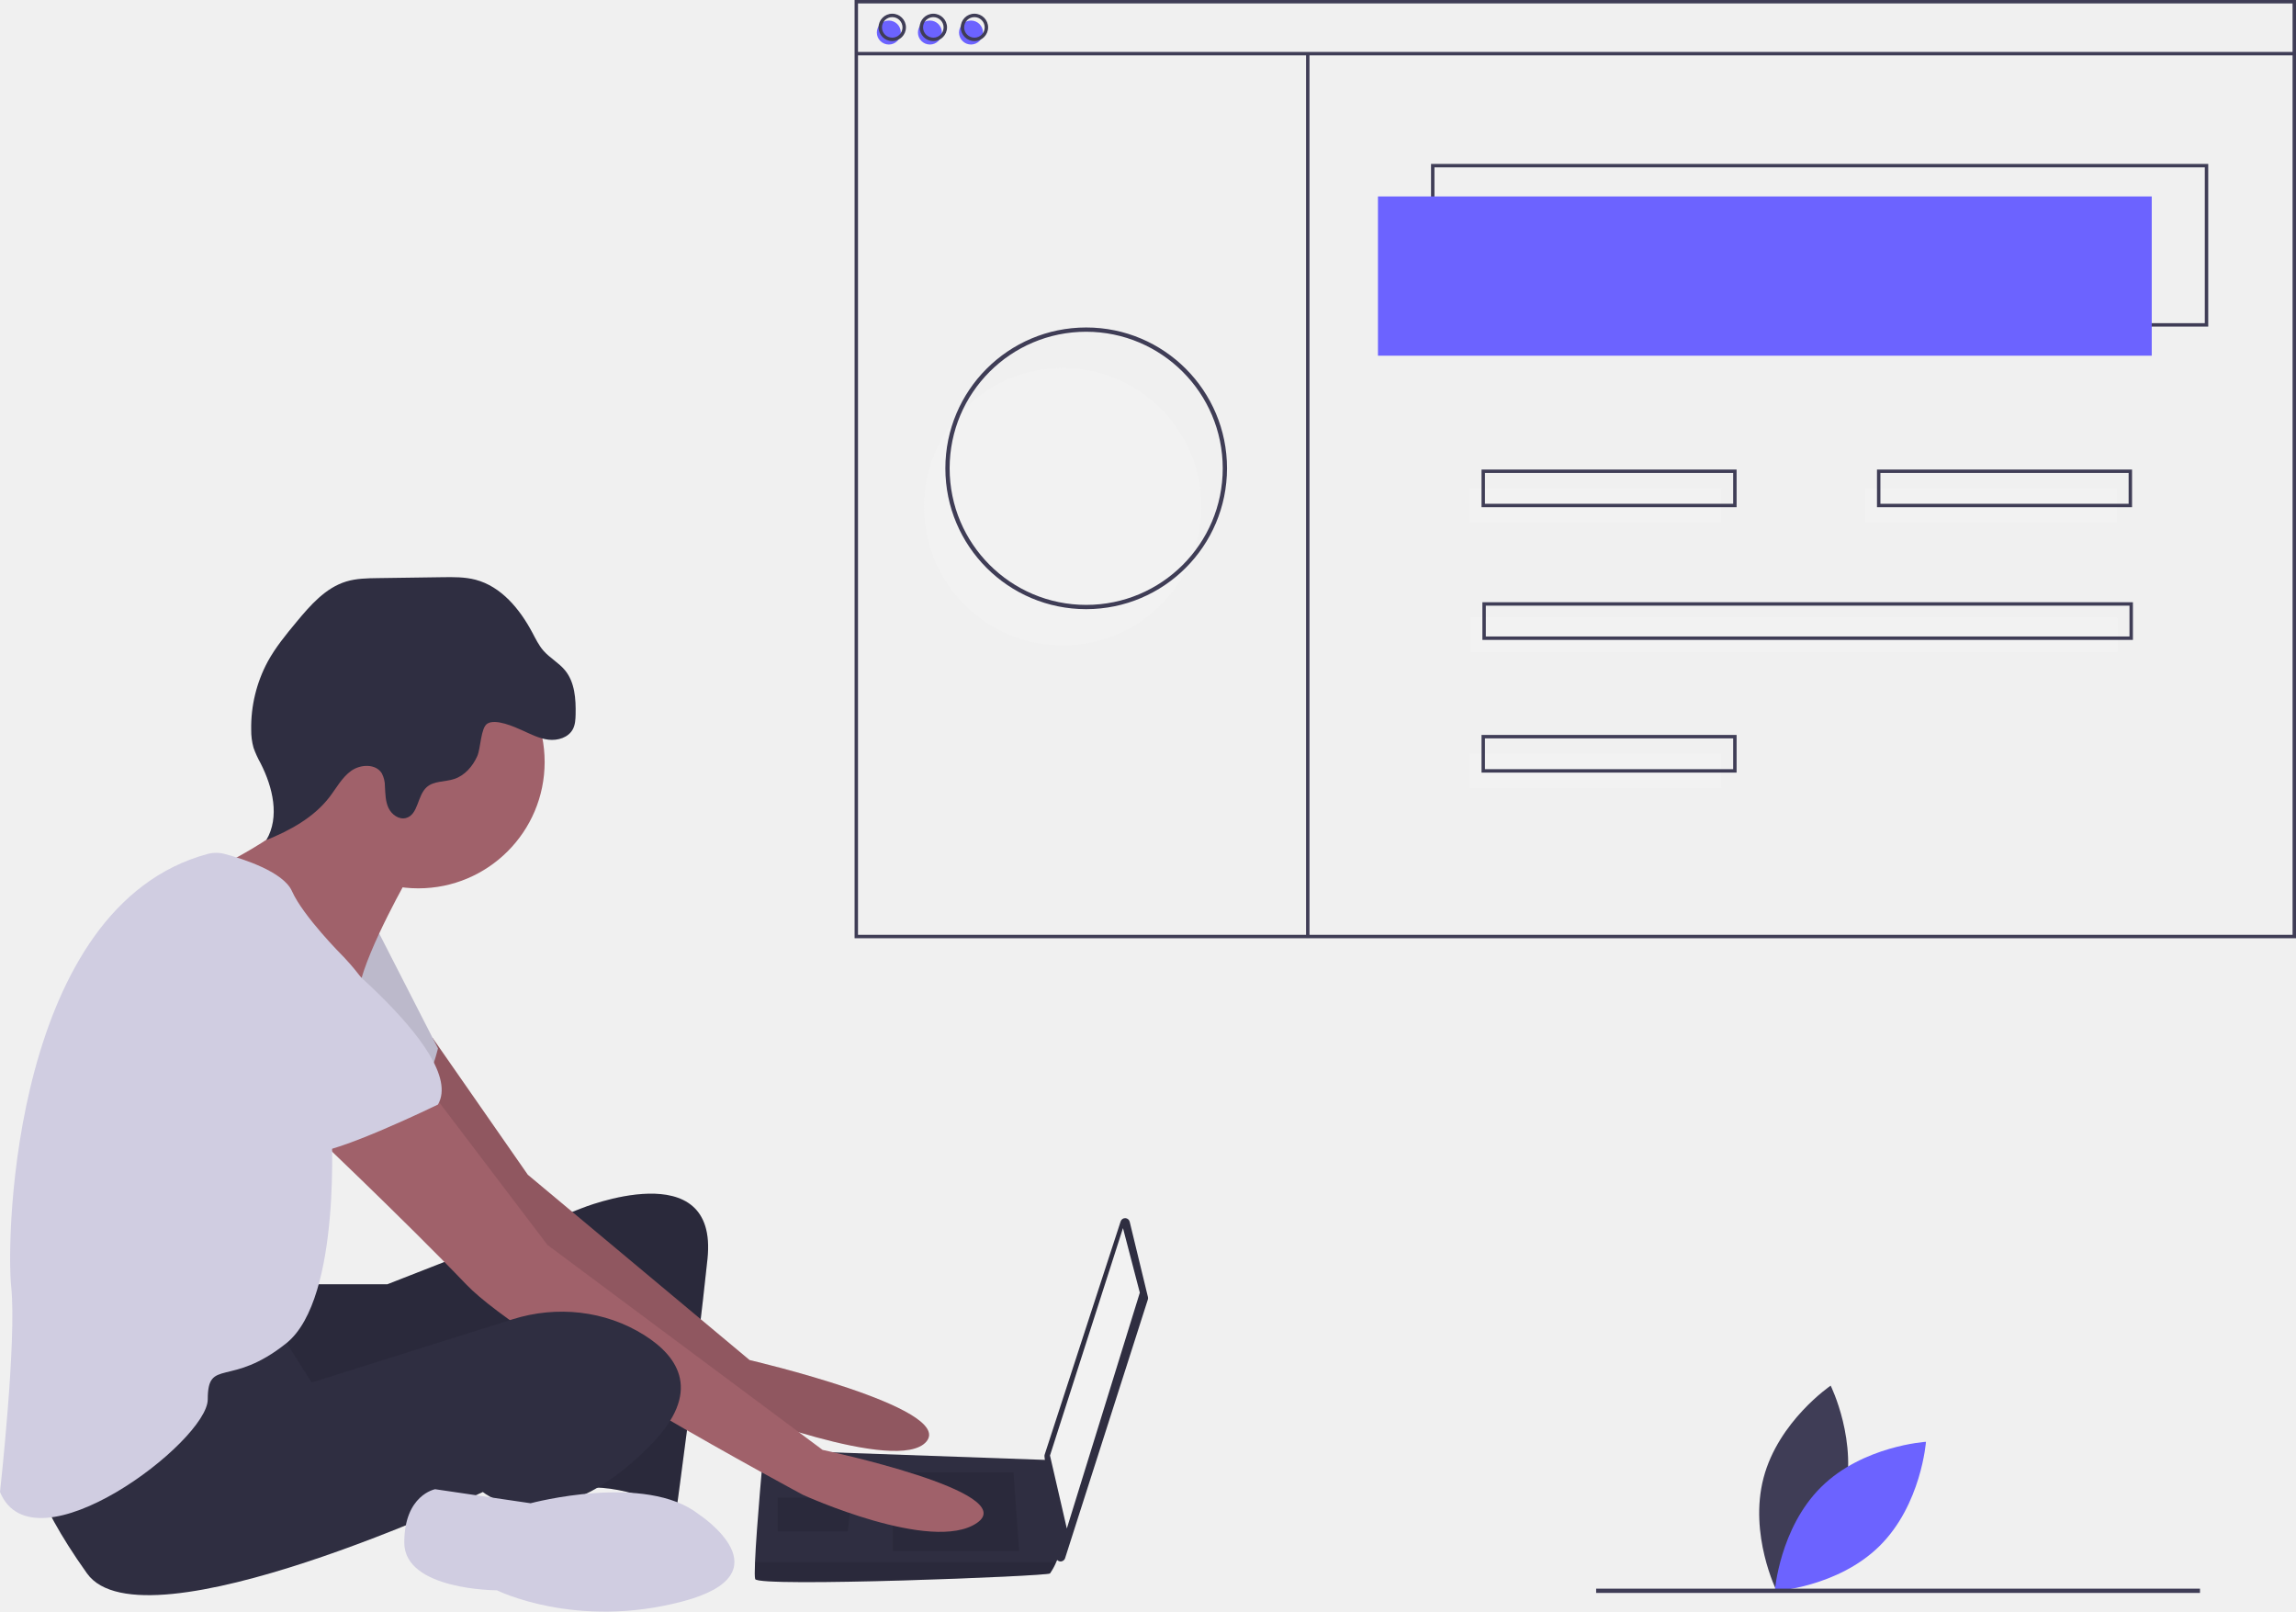
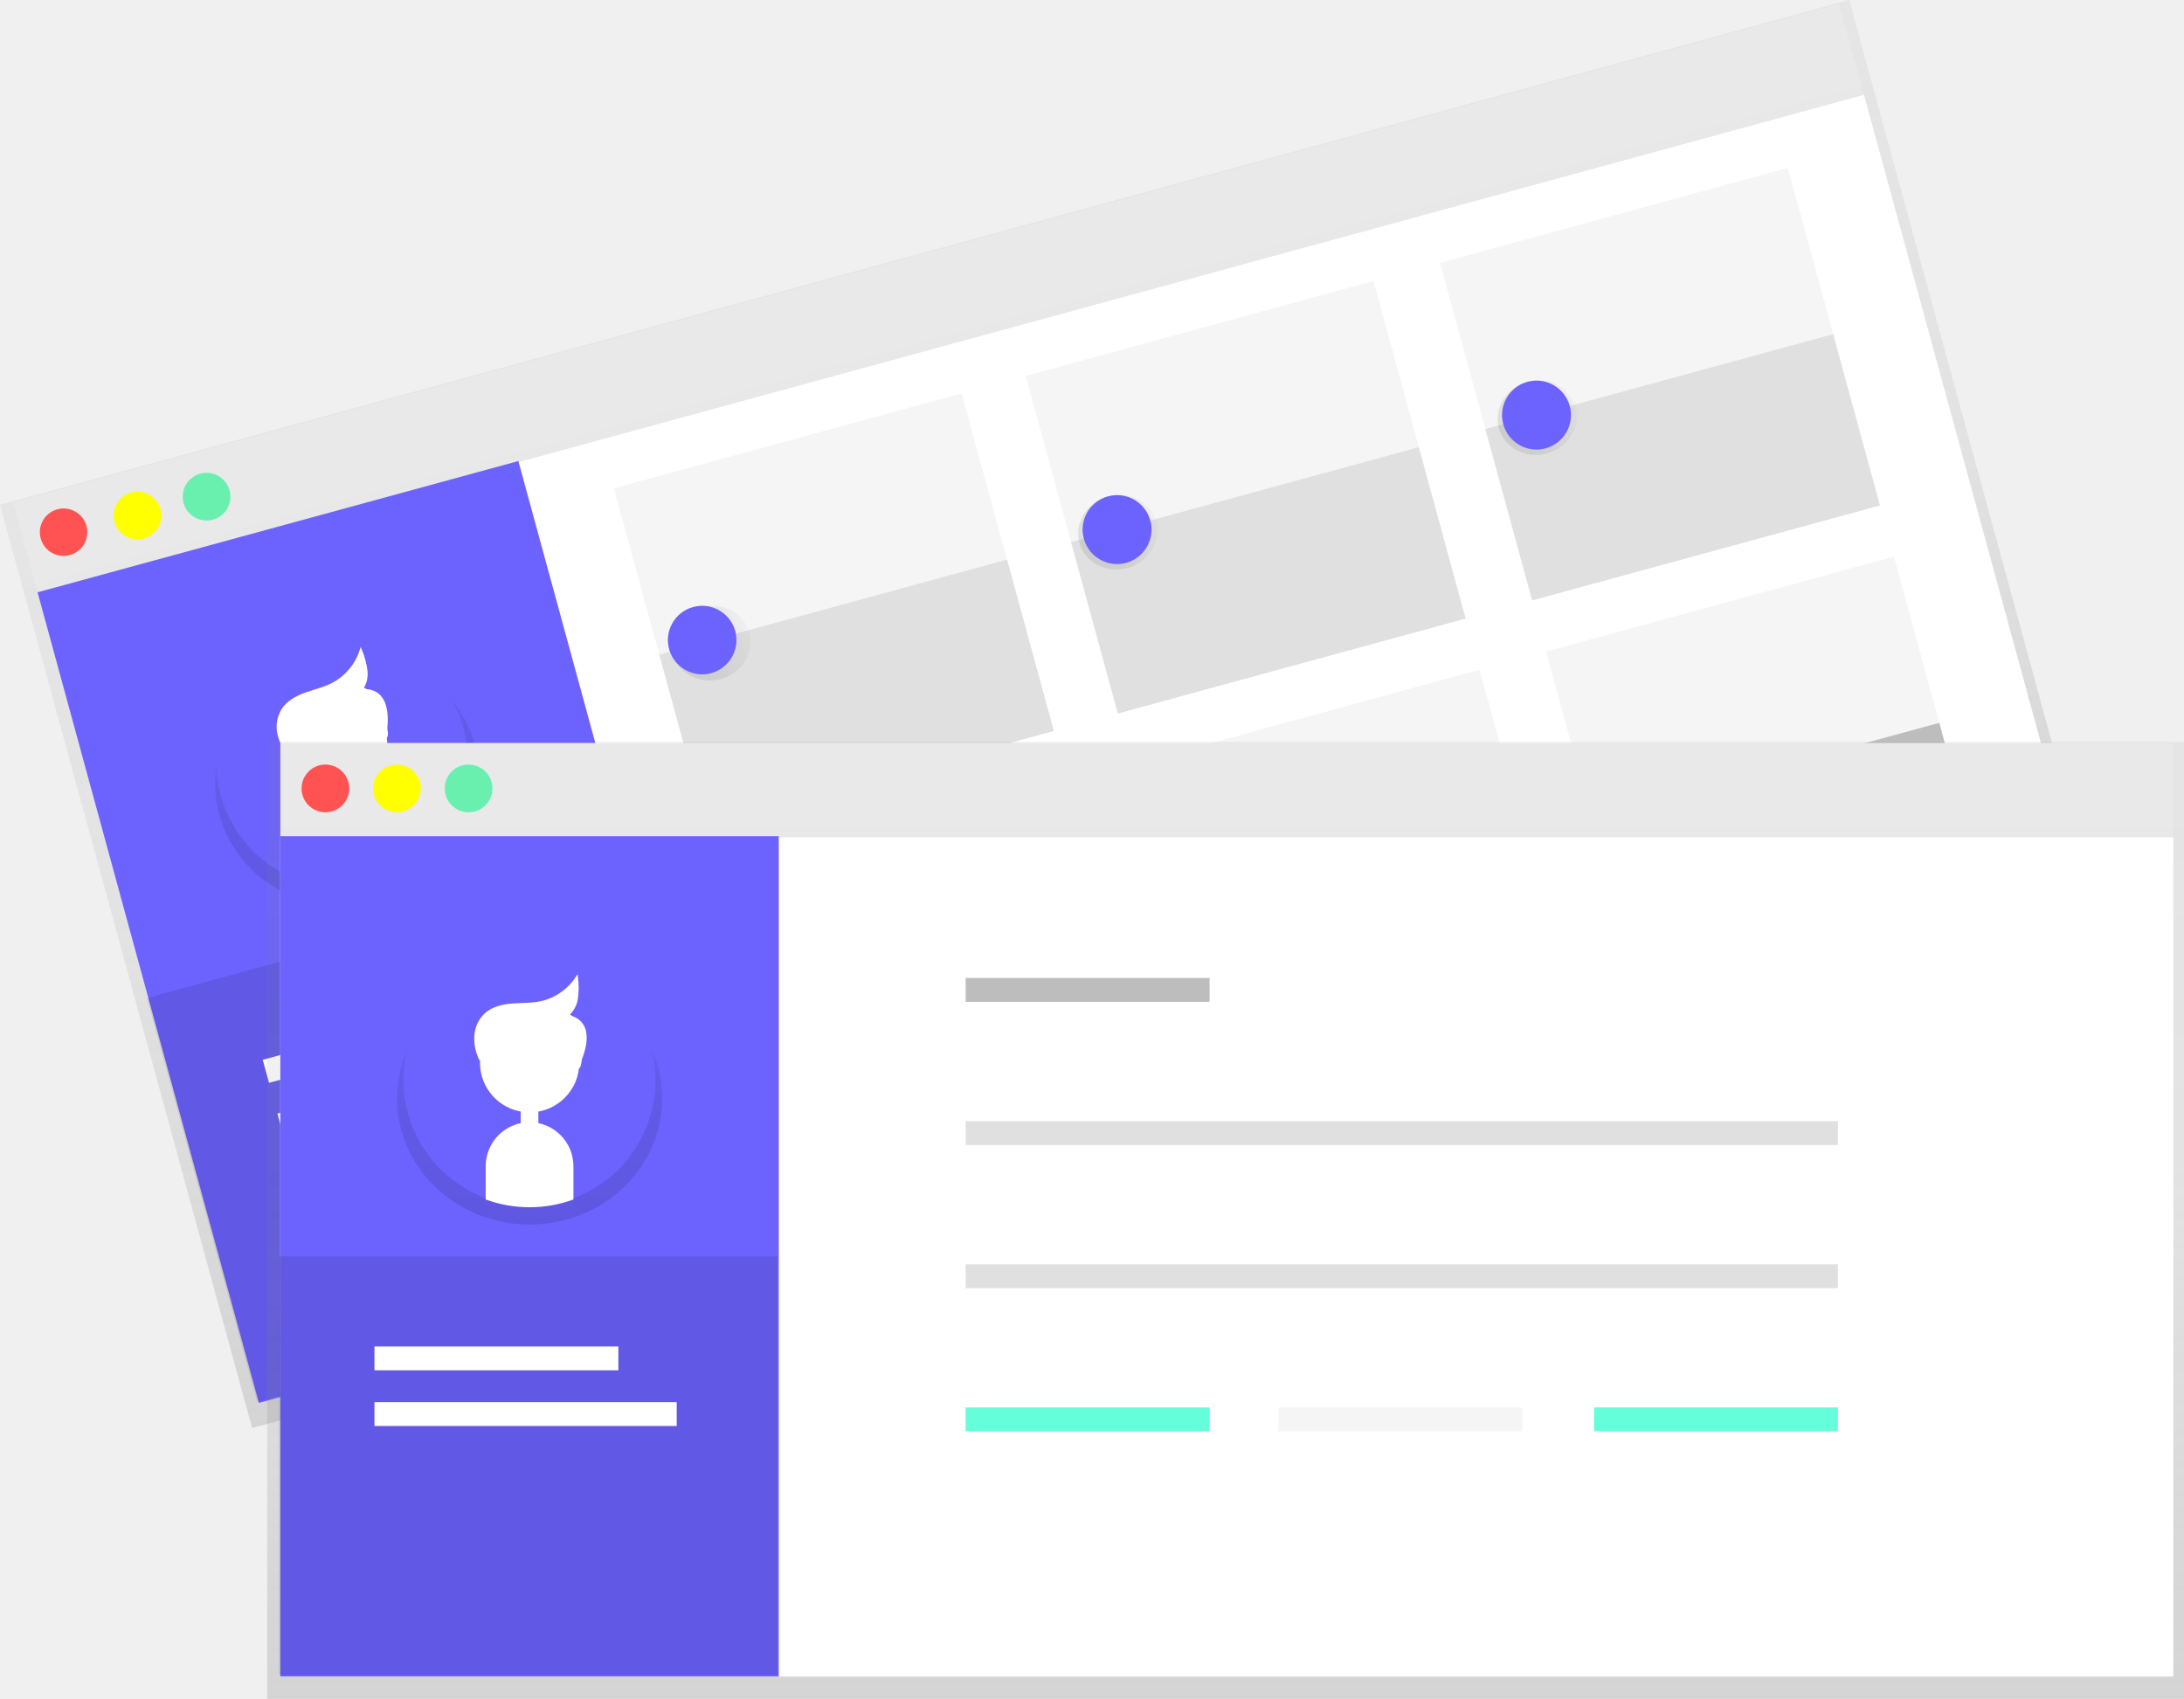
- <svg xmlns="http://www.w3.org/2000/svg" id="ade8c9af-7e2e-4eda-b5c8-b06129257226" data-name="Layer 1" width="1076.064" height="755.228" viewBox="0 0 1076.064 755.228">
-   <path d="M926.114,774.809c-6.985,26.598-31.459,43.22-31.459,43.22s-13.15-26.502-6.166-53.1,31.459-43.22,31.459-43.22S933.098,748.211,926.114,774.809Z" transform="translate(-61.96814 -72.38605)" fill="#3f3d56" />
-   <path d="M915.52,769.183c-19.563,19.327-21.751,48.831-21.751,48.831s29.528-1.831,49.091-21.159,21.751-48.831,21.751-48.831S935.082,749.855,915.52,769.183Z" transform="translate(-61.96814 -72.38605)" fill="#6c63ff" />
-   <path d="M206.702,674.194h36.841l90.788-35.526s64.472-26.315,59.209,23.684-14.473,117.103-14.473,117.103-28.947-13.158-44.736-9.21-5.263-80.262-5.263-80.262-128.945,61.841-140.787,53.946-14.473-63.157-14.473-63.157Z" transform="translate(-61.96814 -72.38605)" fill="#2f2e41" />
-   <path d="M206.702,674.194h36.841l90.788-35.526s64.472-26.315,59.209,23.684-14.473,117.103-14.473,117.103-28.947-13.158-44.736-9.21-5.263-80.262-5.263-80.262-128.945,61.841-140.787,53.946-14.473-63.157-14.473-63.157Z" transform="translate(-61.96814 -72.38605)" opacity="0.1" />
-   <path d="M264.746,558.82l44.586,64.059L413.277,709.72s96.051,22.368,82.893,38.157S402.751,732.088,402.751,732.088s-119.735-86.84-123.682-93.419S231.702,570.249,231.702,570.249Z" transform="translate(-61.96814 -72.38605)" fill="#a0616a" />
-   <path d="M264.746,558.82l44.586,64.059L413.277,709.72s96.051,22.368,82.893,38.157S402.751,732.088,402.751,732.088s-119.735-86.84-123.682-93.419S231.702,570.249,231.702,570.249Z" transform="translate(-61.96814 -72.38605)" opacity="0.1" />
-   <path d="M238.281,507.092l28.947,56.578s-6.579,27.631-17.105,30.263-55.262-34.21-55.262-34.21Z" transform="translate(-61.96814 -72.38605)" fill="#d0cde1" />
-   <path d="M238.281,507.092l28.947,56.578s-6.579,27.631-17.105,30.263-55.262-34.21-55.262-34.21Z" transform="translate(-61.96814 -72.38605)" opacity="0.1" />
-   <path d="M591.419,644.9,599.97,680.172a2.203,2.203,0,0,1-.043,1.19L561.14,802.574a2.203,2.203,0,0,1-4.287-.423l-5.366-47.219a2.203,2.203,0,0,1,.094-.931L587.184,644.737A2.203,2.203,0,0,1,591.419,644.9Z" transform="translate(-61.96814 -72.38605)" fill="#2f2e41" />
-   <polygon points="526.306 575.493 534.2 605.756 499.99 716.28 492.096 682.07 526.306 575.493" fill="#f2f2f2" />
-   <path d="M415.909,812.35c1.316,3.947,136.839-1.316,138.155-2.632a28.561,28.561,0,0,0,2.895-5.263c1.237-2.632,2.368-5.263,2.368-5.263L554.064,756.588l-134.208-4.763s-3.355,36.105-4.039,52.631C415.646,808.626,415.646,811.56,415.909,812.35Z" transform="translate(-61.96814 -72.38605)" fill="#2f2e41" />
-   <polygon points="474.991 689.965 477.622 726.806 418.413 726.806 418.413 689.965 474.991 689.965" opacity="0.1" />
-   <polygon points="398.677 701.806 399.03 701.736 397.361 717.596 364.467 717.596 364.467 701.806 398.677 701.806" opacity="0.1" />
-   <path d="M415.909,812.35c1.316,3.947,136.839-1.316,138.155-2.632a28.561,28.561,0,0,0,2.895-5.263H415.817C415.646,808.626,415.646,811.56,415.909,812.35Z" transform="translate(-61.96814 -72.38605)" opacity="0.1" />
-   <circle cx="196.049" cy="357.076" r="59.209" fill="#a0616a" />
-   <path d="M254.07,482.093s-19.736,34.21-23.684,52.631-59.209-36.841-59.209-36.841l-7.237-19.079s51.973-24.342,48.025-44.078S254.07,482.093,254.07,482.093Z" transform="translate(-61.96814 -72.38605)" fill="#a0616a" />
-   <path d="M264.596,584.722l53.946,71.051,128.945,96.051s93.419,19.736,72.367,34.21-81.577-13.158-81.577-13.158S308.016,703.141,280.385,674.194s-78.946-77.63-78.946-77.63Z" transform="translate(-61.96814 -72.38605)" fill="#a0616a" />
-   <path d="M192.229,695.247,208.018,720.246l94.231-29.646c20.676-6.505,43.348-4.111,61.687,7.442,16.447,10.362,26.973,26.809,3.289,51.15-47.368,48.683-78.946,22.368-78.946,22.368S129.072,846.559,102.757,809.718s-27.631-55.262-27.631-55.262S176.44,691.299,192.229,695.247Z" transform="translate(-61.96814 -72.38605)" fill="#2f2e41" />
-   <path d="M389.593,782.087s42.104,27.631-7.895,40.789-86.84-5.263-86.84-5.263-43.42,0-43.42-22.368,14.473-25,14.473-25l44.736,6.579S364.594,762.351,389.593,782.087Z" transform="translate(-61.96814 -72.38605)" fill="#d0cde1" />
-   <path d="M306.589,414.568c4.03,1.797,8.026,3.923,12.408,4.444s9.371-1.008,11.444-4.903c1.12-2.104,1.248-4.578,1.3-6.961.158-7.225-.364-15.036-4.943-20.627-2.914-3.559-7.167-5.802-10.184-9.274-2.161-2.488-3.599-5.503-5.148-8.411-5.866-11.017-14.551-21.606-26.622-24.782-5.04-1.326-10.328-1.262-15.539-1.188l-30.397.429c-4.919.069-9.914.15-14.623,1.574-9.784,2.958-16.908,11.186-23.432,19.054-4.881,5.887-9.775,11.834-13.439,18.547a65.079,65.079,0,0,0-7.714,31.887,29.833,29.833,0,0,0,1.093,8.437,46.822,46.822,0,0,0,3.316,7.284c5.7,11.197,9.085,25.182,2.665,35.983,11.152-4.555,22.186-10.528,29.542-20.068,3.291-4.267,5.872-9.263,10.258-12.395s11.532-3.403,14.346,1.193a12.857,12.857,0,0,1,1.451,6.022c.206,3.45.2,7.033,1.663,10.164s4.947,5.658,8.273,4.721c5.729-1.614,5.18-10.406,9.593-14.4,3.351-3.033,8.521-2.453,12.826-3.83,5.016-1.604,8.779-5.95,10.924-10.759,1.63-3.656,1.606-13.223,4.691-15.203C294.208,409.022,303.004,412.969,306.589,414.568Z" transform="translate(-61.96814 -72.38605)" fill="#2f2e41" />
-   <path d="M159.24,472.562a15.616,15.616,0,0,1,8.128.021c8.446,2.268,27.38,8.27,31.44,17.405,5.263,11.842,23.684,30.263,23.684,30.263s25,25,19.736,42.104-25,36.841-25,36.841,5.263,81.577-21.052,102.63-36.841,6.579-36.841,26.315S77.757,809.718,61.968,771.561c0,0,7.895-71.051,5.263-96.051C64.638,650.871,68.434,497.145,159.24,472.562Z" transform="translate(-61.96814 -72.38605)" fill="#d0cde1" />
-   <path d="M201.439,505.777s80.262,59.209,65.788,84.209c0,0-48.683,23.684-59.209,22.368s-51.315-47.368-61.841-51.315S130.388,486.04,201.439,505.777Z" transform="translate(-61.96814 -72.38605)" fill="#d0cde1" />
-   <circle cx="498.064" cy="237.458" r="65" fill="#f2f2f2" />
-   <path d="M1096.898,225.427H732.649V149.207H1096.898ZM734.254,223.822h361.039v-73.01H734.254Z" transform="translate(-61.96814 -72.38605)" fill="#3f3d56" />
-   <rect x="645.809" y="92.065" width="362.644" height="74.615" fill="#6c63ff" />
-   <circle cx="416.565" cy="15.244" r="5.616" fill="#6c63ff" />
-   <circle cx="435.82" cy="15.244" r="5.616" fill="#6c63ff" />
-   <circle cx="455.076" cy="15.244" r="5.616" fill="#6c63ff" />
-   <path d="M1138.032,512.052H462.487V72.386h675.545Zm-673.94-1.605h672.336V73.991H464.092Z" transform="translate(-61.96814 -72.38605)" fill="#3f3d56" />
-   <rect x="401.321" y="24.338" width="673.94" height="1.605" fill="#3f3d56" />
-   <path d="M480.138,91.641a6.418,6.418,0,1,1,6.418-6.418A6.426,6.426,0,0,1,480.138,91.641Zm0-11.232a4.814,4.814,0,1,0,4.814,4.814A4.819,4.819,0,0,0,480.138,80.409Z" transform="translate(-61.96814 -72.38605)" fill="#3f3d56" />
-   <path d="M499.393,91.641a6.418,6.418,0,1,1,6.418-6.418A6.426,6.426,0,0,1,499.393,91.641Zm0-11.232a4.814,4.814,0,1,0,4.814,4.814A4.819,4.819,0,0,0,499.393,80.409Z" transform="translate(-61.96814 -72.38605)" fill="#3f3d56" />
-   <path d="M518.649,91.641A6.418,6.418,0,1,1,525.067,85.223,6.426,6.426,0,0,1,518.649,91.641Zm0-11.232a4.814,4.814,0,1,0,4.814,4.814A4.819,4.819,0,0,0,518.649,80.409Z" transform="translate(-61.96814 -72.38605)" fill="#3f3d56" />
-   <rect x="612.109" y="25.14" width="1.605" height="414.346" fill="#3f3d56" />
-   <rect x="688.733" y="228.859" width="117.94" height="16.046" fill="#f2f2f2" />
-   <rect x="874.067" y="228.859" width="117.94" height="16.046" fill="#f2f2f2" />
-   <path d="M875.861,310.07H756.317V292.42H875.861Zm-117.94-1.605H874.257V294.024H757.922Z" transform="translate(-61.96814 -72.38605)" fill="#3f3d56" />
-   <rect x="688.733" y="353.217" width="117.94" height="16.046" fill="#f2f2f2" />
-   <path d="M875.861,434.428H756.317V416.778H875.861Zm-117.94-1.605H874.257V418.382H757.922Z" transform="translate(-61.96814 -72.38605)" fill="#3f3d56" />
-   <rect x="689.134" y="289.433" width="303.273" height="16.046" fill="#f2f2f2" />
-   <path d="M1061.596,372.249H756.718V354.599h304.878ZM758.323,370.645h301.669V356.203H758.323Z" transform="translate(-61.96814 -72.38605)" fill="#3f3d56" />
-   <path d="M1061.195,310.07H941.651V292.42H1061.195Zm-117.94-1.605h116.335V294.024H943.255Z" transform="translate(-61.96814 -72.38605)" fill="#3f3d56" />
-   <path d="M571.032,357.844a66,66,0,1,1,66-66A66.075,66.075,0,0,1,571.032,357.844Zm0-130a64,64,0,1,0,64,64A64.073,64.073,0,0,0,571.032,227.844Z" transform="translate(-61.96814 -72.38605)" fill="#3f3d56" />
-   <rect x="748.064" y="744.458" width="283" height="2" fill="#3f3d56" />
+ <svg xmlns="http://www.w3.org/2000/svg" xmlns:xlink="http://www.w3.org/1999/xlink" id="e9df7128-f90d-48f2-af2a-c80f8452c1a7" data-name="Layer 1" width="882.5" height="686.51" viewBox="0 0 882.5 686.51">
+   <defs>
+     <linearGradient id="d3725588-c4fd-46f1-8fb5-ebcc261083dd" x1="-121.09" y1="464.11" x2="-121.09" y2="77.38" gradientTransform="translate(704.36 124.53)" gradientUnits="userSpaceOnUse">
+       <stop offset="0" stop-color="gray" stop-opacity="0.25" />
+       <stop offset="0.54" stop-color="gray" stop-opacity="0.12" />
+       <stop offset="1" stop-color="gray" stop-opacity="0.1" />
+     </linearGradient>
+     <linearGradient id="da1505d0-619f-48d6-a73e-4cfaad838d3f" x1="-402.3" y1="269.44" x2="-402.3" y2="170.67" gradientTransform="translate(628.78 102.2) rotate(-15.27)" gradientUnits="userSpaceOnUse">
+       <stop offset="0" stop-opacity="0.12" />
+       <stop offset="0.55" stop-opacity="0.09" />
+       <stop offset="1" stop-opacity="0.02" />
+     </linearGradient>
+     <linearGradient id="5d761051-c348-43d0-93b7-379d4f184fd5" x1="-402.3" y1="252.79" x2="-402.3" y2="231.21" gradientTransform="translate(706.72 199.61)" xlink:href="#da1505d0-619f-48d6-a73e-4cfaad838d3f" />
+     <linearGradient id="70351dd3-b09b-481d-a2da-53703193d5a7" x1="-402.26" y1="234.11" x2="-402.26" y2="194.99" gradientTransform="translate(699.49 200.57)" xlink:href="#da1505d0-619f-48d6-a73e-4cfaad838d3f" />
+     <linearGradient id="f5e2603e-b2ae-400c-9f3a-64890d48fe6d" x1="-402.3" y1="272.44" x2="-402.3" y2="239.1" xlink:href="#da1505d0-619f-48d6-a73e-4cfaad838d3f" />
+     <linearGradient id="ab4a4443-1c70-44d3-aff5-44a51c26d915" x1="-402.26" y1="216.85" x2="-402.26" y2="180.15" xlink:href="#da1505d0-619f-48d6-a73e-4cfaad838d3f" />
+     <linearGradient id="527ca708-8ae8-4e8c-9e20-7508688a6ac8" x1="-261.96" y1="207" x2="-229.82" y2="207" gradientTransform="translate(691.98 159.65)" gradientUnits="userSpaceOnUse">
+       <stop offset="0" stop-opacity="0.09" />
+       <stop offset="0.55" stop-opacity="0.07" />
+       <stop offset="1" stop-opacity="0.02" />
+     </linearGradient>
+     <linearGradient id="e3abb234-bd9a-4a29-b4d9-95543465e731" x1="-91.63" y1="207" x2="-59.49" y2="207" gradientTransform="translate(685.97 114.79)" xlink:href="#527ca708-8ae8-4e8c-9e20-7508688a6ac8" />
+     <linearGradient id="b220ada1-bec5-4763-adaf-46a2a991a6ea" x1="84.06" y1="207" x2="116.2" y2="207" gradientTransform="translate(679.76 68.52)" xlink:href="#527ca708-8ae8-4e8c-9e20-7508688a6ac8" />
+     <linearGradient id="e945889a-4c72-453f-ae2a-9cca0c2e387b" x1="-261.96" y1="370.91" x2="-229.82" y2="370.91" gradientTransform="translate(735.15 153.86)" xlink:href="#527ca708-8ae8-4e8c-9e20-7508688a6ac8" />
+     <linearGradient id="48e64a96-e766-456a-a55d-dc778a4c4106" x1="-91.63" y1="370.91" x2="-59.49" y2="370.91" gradientTransform="translate(729.13 109)" xlink:href="#527ca708-8ae8-4e8c-9e20-7508688a6ac8" />
+     <linearGradient id="5c985564-a56b-468d-93e7-1bf457bee9db" x1="84.06" y1="370.91" x2="116.2" y2="370.91" gradientTransform="translate(722.93 62.73)" xlink:href="#527ca708-8ae8-4e8c-9e20-7508688a6ac8" />
+     <linearGradient id="6780986a-9034-4c28-8b6c-a48891ce2ded" x1="495.23" y1="686.51" x2="495.23" y2="299.78" gradientTransform="matrix(1, 0, 0, 1, 0, 0)" xlink:href="#d3725588-c4fd-46f1-8fb5-ebcc261083dd" />
+     <linearGradient id="7d79de41-ff5b-423b-9456-aacc3d645f9d" x1="372.77" y1="598.59" x2="372.77" y2="499.81" gradientTransform="matrix(1, 0, 0, 1, 0, 0)" xlink:href="#da1505d0-619f-48d6-a73e-4cfaad838d3f" />
+     <linearGradient id="19fb9e96-cad3-456a-87b2-74caa7f769f0" x1="214.02" y1="475.19" x2="214.02" y2="453.62" gradientTransform="matrix(1, 0, 0, 1, 0, 0)" xlink:href="#da1505d0-619f-48d6-a73e-4cfaad838d3f" />
+     <linearGradient id="b984d742-9cb1-45a0-b729-f1d2914abd3a" x1="214.05" y1="456.51" x2="214.05" y2="417.4" gradientTransform="matrix(1, 0, 0, 1, 0, 0)" xlink:href="#da1505d0-619f-48d6-a73e-4cfaad838d3f" />
+     <linearGradient id="6fa8e8f2-d7ff-4ce3-810a-2e6bc68d564d" x1="372.77" y1="601.58" x2="372.77" y2="568.25" gradientTransform="matrix(1, 0, 0, 1, 0, 0)" xlink:href="#da1505d0-619f-48d6-a73e-4cfaad838d3f" />
+     <linearGradient id="8fad6a4c-d66f-4e6f-b11b-537b5bb0a550" x1="372.81" y1="545.99" x2="372.81" y2="509.29" gradientTransform="matrix(1, 0, 0, 1, 0, 0)" xlink:href="#da1505d0-619f-48d6-a73e-4cfaad838d3f" />
+   </defs>
+   <rect x="200.21" y="202.4" width="764.9" height="377.49" transform="translate(-241.19 60.52) rotate(-15.27)" fill="#f5f5f5" />
+   <rect x="196.01" y="201.91" width="774.54" height="386.73" transform="translate(-242.26 60.83) rotate(-15.27)" fill="url(#d3725588-c4fd-46f1-8fb5-ebcc261083dd)" />
+   <rect x="205.2" y="239.82" width="764.9" height="339.15" transform="translate(-245.83 62.48) rotate(-15.27)" fill="#fff" />
+   <circle cx="186.41" cy="322.7" r="9.64" transform="matrix(0.96, -0.26, 0.26, 0.96, -237.16, -46.26)" fill="#ff5252" />
+   <circle cx="214.31" cy="315.08" r="9.64" transform="translate(-234.17 -39.18) rotate(-15.27)" fill="#ff0" />
+   <circle cx="242.22" cy="307.46" r="9.64" transform="translate(-231.18 -32.1) rotate(-15.27)" fill="#69f0ae" />
+   <rect x="215.08" y="313.58" width="201.4" height="339.6" transform="translate(-274.91 -6.51) rotate(-15.27)" fill="#6c63ff" />
+   <path d="M350.71,407.77c-7.4-27.11-36.54-42.77-65.07-35S240,408.88,247.36,436c5.81,21.28,25,35.5,46.79,36.87l-3.45-12.65c-2.5-9.14,3.34-18.77,13-21.4h0c9.62-2.63,19.54,2.7,22,11.85l3.45,12.65C347.21,451.05,356.52,429,350.71,407.77Z" transform="translate(-158.75 -106.74)" fill="url(#da1505d0-619f-48d6-a73e-4cfaad838d3f)" />
+   <rect x="301.2" y="430.82" width="6.44" height="21.58" rx="2.86" ry="2.86" transform="translate(-264.31 -10.98) rotate(-15.27)" fill="url(#5d761051-c348-43d0-93b7-379d4f184fd5)" />
+   <ellipse cx="297.22" cy="415.12" rx="20.59" ry="19.56" transform="translate(-257.59 -13.81) rotate(-15.27)" fill="url(#70351dd3-b09b-481d-a2da-53703193d5a7)" />
+   <path d="M303.66,438.81h0c-9.62,2.63-15.45,12.26-13,21.4l3.45,12.65a56.43,56.43,0,0,0,35-9.55l-3.45-12.65C323.2,441.52,313.28,436.19,303.66,438.81Z" transform="translate(-158.75 -106.74)" fill="url(#f5e2603e-b2ae-400c-9f3a-64890d48fe6d)" />
+   <path d="M276.91,419.54a18.18,18.18,0,0,1-4.71-8.91,12.92,12.92,0,0,1,2.05-9.81c2.25-3.13,6-5,9.66-6.35s7.6-2.2,11.14-3.91a24.69,24.69,0,0,0,12.5-13.91,29.89,29.89,0,0,1,2.18,8.33,10.56,10.56,0,0,1-2.65,8.1c2.65-2.15,3.18,1,3,3.09,2,1.31,5.67.6,6.46,2.77a13.8,13.8,0,0,1,1,6.76c-.35,2.29,1.61,5.64-.68,6.43" transform="translate(-158.75 -106.74)" fill="url(#ab4a4443-1c70-44d3-aff5-44a51c26d915)" />
+   <path d="M346.11,401.25A50.89,50.89,0,1,0,293,465.4l-3.45-12.65a17.28,17.28,0,0,1,12.08-21.16h0a17.28,17.28,0,0,1,21.16,12.08l3.45,12.65A50.9,50.9,0,0,0,346.11,401.25Z" transform="translate(-158.75 -106.74)" fill="#6c63ff" />
+   <rect x="299.35" y="423.6" width="6.12" height="21.58" rx="2.86" ry="2.86" transform="translate(-262.48 -11.76) rotate(-15.27)" fill="#fff" stroke="#fff" stroke-miterlimit="10" />
+   <circle cx="295.21" cy="407.9" r="19.56" transform="translate(-255.76 -14.59) rotate(-15.27)" fill="#fff" stroke="#fff" stroke-miterlimit="10" />
+   <path d="M301.64,431.59h0a17.28,17.28,0,0,0-12.08,21.16L293,465.4a51.08,51.08,0,0,0,33.24-9.08l-3.45-12.65A17.28,17.28,0,0,0,301.64,431.59Z" transform="translate(-158.75 -106.74)" fill="#fff" stroke="#fff" stroke-miterlimit="10" />
+   <path d="M275.89,412a19,19,0,0,1-4.6-8.94,13.16,13.16,0,0,1,1.83-9.75c2.11-3.09,5.61-4.94,9.13-6.21s7.22-2.09,10.57-3.76a23.39,23.39,0,0,0,11.74-13.71,31.45,31.45,0,0,1,2.19,8.33,10.61,10.61,0,0,1-2.43,8c2.5-2.11,3,1.08,2.93,3.12,1.89,1.33,5.42.67,6.2,2.84a14.47,14.47,0,0,1,1.07,6.75c-.31,2.28,1.61,5.64-.57,6.4" transform="translate(-158.75 -106.74)" fill="#fff" stroke="#fff" stroke-miterlimit="10" />
+   <path d="M305.24,385.31s13.48-2.45,9.44,19.65" transform="translate(-158.75 -106.74)" fill="#fff" />
+   <rect x="236.86" y="480.53" width="201.4" height="169.26" transform="translate(-295.68 2.11) rotate(-15.27)" opacity="0.1" />
+   <rect x="264.45" y="521.88" width="98.56" height="9.64" transform="translate(-286.39 -5.52) rotate(-15.27)" fill="#fff" />
+   <rect x="269.96" y="540.48" width="122.13" height="9.64" transform="translate(-290.68 -0.31) rotate(-15.27)" fill="#fff" />
+   <rect x="413.68" y="283.64" width="145.69" height="71.78" transform="translate(-225.73 32.67) rotate(-15.27)" fill="#f5f5f5" />
+   <rect x="432.02" y="350.81" width="145.69" height="71.78" transform="translate(-242.77 39.87) rotate(-15.27)" fill="#e0e0e0" />
+   <rect x="747.49" y="192.51" width="145.69" height="71.78" transform="translate(-189.94 117.37) rotate(-15.27)" fill="#f5f5f5" />
+   <rect x="765.83" y="259.68" width="145.69" height="71.78" transform="translate(-206.99 124.57) rotate(-15.27)" fill="#e0e0e0" />
+   <rect x="580.07" y="238.21" width="145.69" height="71.78" transform="translate(-207.89 74.89) rotate(-15.27)" fill="#f5f5f5" />
+   <rect x="598.4" y="305.39" width="145.69" height="71.78" transform="translate(-224.93 82.09) rotate(-15.27)" fill="#e0e0e0" />
+   <rect x="456.56" y="440.72" width="145.69" height="71.78" transform="matrix(0.96, -0.26, 0.26, 0.96, -265.58, 49.51)" fill="#e0e0e0" />
+   <rect x="474.9" y="507.9" width="145.69" height="71.78" transform="translate(-282.63 56.71) rotate(-15.27)" fill="#bdbdbd" />
+   <rect x="790.37" y="349.59" width="145.69" height="71.78" transform="translate(-229.8 134.21) rotate(-15.27)" fill="#f5f5f5" />
+   <rect x="808.71" y="416.77" width="145.69" height="71.78" transform="translate(-246.84 141.41) rotate(-15.27)" fill="#bdbdbd" />
+   <rect x="622.95" y="395.3" width="145.69" height="71.78" transform="translate(-247.75 91.73) rotate(-15.27)" fill="#f5f5f5" />
+   <rect x="641.29" y="462.47" width="145.69" height="71.78" transform="translate(-264.79 98.93) rotate(-15.27)" fill="#bdbdbd" />
+   <ellipse cx="446.09" cy="366.65" rx="16.07" ry="15" transform="translate(-239.57 23.69) rotate(-15.27)" fill="url(#527ca708-8ae8-4e8c-9e20-7508688a6ac8)" />
+   <circle cx="445.81" cy="365.62" r="13.93" transform="matrix(0.96, -0.26, 0.26, 0.96, -239.31, 23.58)" fill="#6c63ff" />
+   <ellipse cx="610.41" cy="321.79" rx="16.07" ry="15" transform="translate(-221.95 65.38) rotate(-15.27)" fill="url(#e3abb234-bd9a-4a29-b4d9-95543465e731)" />
+   <circle cx="610.13" cy="320.76" r="13.93" transform="translate(-221.69 65.27) rotate(-15.27)" fill="#6c63ff" />
+   <ellipse cx="779.9" cy="275.52" rx="16.07" ry="15" transform="translate(-203.78 108.38) rotate(-15.27)" fill="url(#b220ada1-bec5-4763-adaf-46a2a991a6ea)" />
+   <circle cx="779.62" cy="274.49" r="13.93" transform="translate(-203.52 108.27) rotate(-15.27)" fill="#6c63ff" />
+   <ellipse cx="489.26" cy="524.77" rx="16.07" ry="15" transform="translate(-279.69 40.64) rotate(-15.27)" fill="url(#e945889a-4c72-453f-ae2a-9cca0c2e387b)" />
+   <circle cx="488.97" cy="523.74" r="13.93" transform="translate(-279.42 40.53) rotate(-15.27)" fill="#2196f3" />
+   <ellipse cx="653.58" cy="479.91" rx="16.07" ry="15" transform="translate(-262.07 82.33) rotate(-15.27)" fill="url(#48e64a96-e766-456a-a55d-dc778a4c4106)" />
+   <circle cx="653.29" cy="478.88" r="13.93" transform="translate(-261.81 82.22) rotate(-15.27)" fill="#2196f3" />
+   <ellipse cx="823.06" cy="433.64" rx="16.07" ry="15" transform="translate(-243.9 125.33) rotate(-15.27)" fill="url(#5c985564-a56b-468d-93e7-1bf457bee9db)" />
+   <circle cx="822.78" cy="432.61" r="13.93" transform="translate(-243.64 125.22) rotate(-15.27)" fill="#2196f3" />
+   <rect x="113.28" y="300.25" width="764.9" height="377.49" fill="#f5f5f5" />
+   <rect x="107.96" y="299.78" width="774.54" height="386.73" fill="url(#6780986a-9034-4c28-8b6c-a48891ce2ded)" />
+   <rect x="113.28" y="338.35" width="764.9" height="339.15" fill="#fff" />
+   <circle cx="131.49" cy="318.61" r="9.64" fill="#ff5252" />
+   <circle cx="160.41" cy="318.61" r="9.64" fill="#ff0" />
+   <circle cx="189.34" cy="318.61" r="9.64" fill="#69f0ae" />
+   <rect x="113.28" y="337.9" width="201.4" height="339.6" fill="#6c63ff" />
+   <path d="M426.33,550.7c0-28.1-24-50.89-53.56-50.89S319.2,522.59,319.2,550.7c0,22.06,14.77,40.83,35.43,47.89V585.48c0-9.48,8.16-17.23,18.14-17.23h0c10,0,18.14,7.75,18.14,17.23v13.11C411.56,591.53,426.33,572.75,426.33,550.7Z" transform="translate(-158.75 -106.74)" fill="url(#7d79de41-ff5b-423b-9456-aacc3d645f9d)" />
+   <rect x="210.79" y="453.62" width="6.44" height="21.58" rx="2.86" ry="2.86" fill="url(#19fb9e96-cad3-456a-87b2-74caa7f769f0)" />
+   <ellipse cx="214.05" cy="436.96" rx="20.59" ry="19.56" fill="url(#b984d742-9cb1-45a0-b729-f1d2914abd3a)" />
+   <path d="M372.77,568.25h0c-10,0-18.14,7.75-18.14,17.23v13.11a56.43,56.43,0,0,0,36.27,0V585.48C390.9,576,382.74,568.25,372.77,568.25Z" transform="translate(-158.75 -106.74)" fill="url(#6fa8e8f2-d7ff-4ce3-810a-2e6bc68d564d)" />
+   <path d="M352,542.61a18.18,18.18,0,0,1-2.2-9.84,12.92,12.92,0,0,1,4.56-8.92c3-2.43,7.07-3.29,11-3.59s7.91-.12,11.78-.84a24.69,24.69,0,0,0,15.72-10.13,29.89,29.89,0,0,1-.09,8.61,10.56,10.56,0,0,1-4.69,7.11c3.13-1.37,2.79,1.85,2.11,3.78,1.55,1.78,5.32,2.07,5.51,4.37a13.8,13.8,0,0,1-.79,6.8c-.95,2.12.07,5.86-2.35,6" transform="translate(-158.75 -106.74)" fill="url(#8fad6a4c-d66f-4e6f-b11b-537b5bb0a550)" />
+   <path d="M423.61,543.2a50.89,50.89,0,1,0-68.12,47.89V578a17.28,17.28,0,0,1,17.23-17.23h0A17.28,17.28,0,0,1,390,578v13.11A50.9,50.9,0,0,0,423.61,543.2Z" transform="translate(-158.75 -106.74)" fill="#6c63ff" />
+   <rect x="210.92" y="446.12" width="6.12" height="21.58" rx="2.86" ry="2.86" fill="#fff" stroke="#fff" stroke-miterlimit="10" />
+   <circle cx="214.01" cy="429.46" r="19.56" fill="#fff" stroke="#fff" stroke-miterlimit="10" />
+   <path d="M372.73,560.75h0A17.28,17.28,0,0,0,355.5,578v13.11a51.08,51.08,0,0,0,34.46,0V578A17.28,17.28,0,0,0,372.73,560.75Z" transform="translate(-158.75 -106.74)" fill="#fff" stroke="#fff" stroke-miterlimit="10" />
+   <path d="M353,535.12a19,19,0,0,1-2.09-9.84,13.16,13.16,0,0,1,4.34-8.92c2.85-2.43,6.71-3.29,10.44-3.59s7.51-.12,11.19-.84a23.39,23.39,0,0,0,14.94-10.13,31.45,31.45,0,0,1-.08,8.61,10.61,10.61,0,0,1-4.46,7.11c3-1.37,2.65,1.85,2,3.78,1.47,1.78,5,2.07,5.23,4.37a14.47,14.47,0,0,1-.75,6.8c-.9,2.12.06,5.86-2.23,6" transform="translate(-158.75 -106.74)" fill="#fff" stroke="#fff" stroke-miterlimit="10" />
+   <path d="M388.39,517s13.65,1.19,3.93,21.45" transform="translate(-158.75 -106.74)" fill="#fff" />
+   <rect x="112.74" y="507.7" width="201.4" height="169.26" opacity="0.1" />
+   <rect x="151.31" y="544.12" width="98.56" height="9.64" fill="#fff" />
+   <rect x="390.2" y="395.21" width="98.56" height="9.64" fill="#bdbdbd" />
+   <rect x="390.2" y="453.06" width="352.45" height="9.64" fill="#e0e0e0" />
+   <rect x="390.2" y="510.91" width="352.45" height="9.64" fill="#e0e0e0" />
+   <rect x="390.2" y="568.76" width="98.56" height="9.64" fill="#64ffda" />
+   <rect x="516.61" y="568.76" width="98.56" height="9.64" fill="#f5f5f5" />
+   <rect x="644.1" y="568.76" width="98.56" height="9.64" fill="#64ffda" />
+   <rect x="151.31" y="566.62" width="122.13" height="9.64" fill="#fff" />
</svg>
